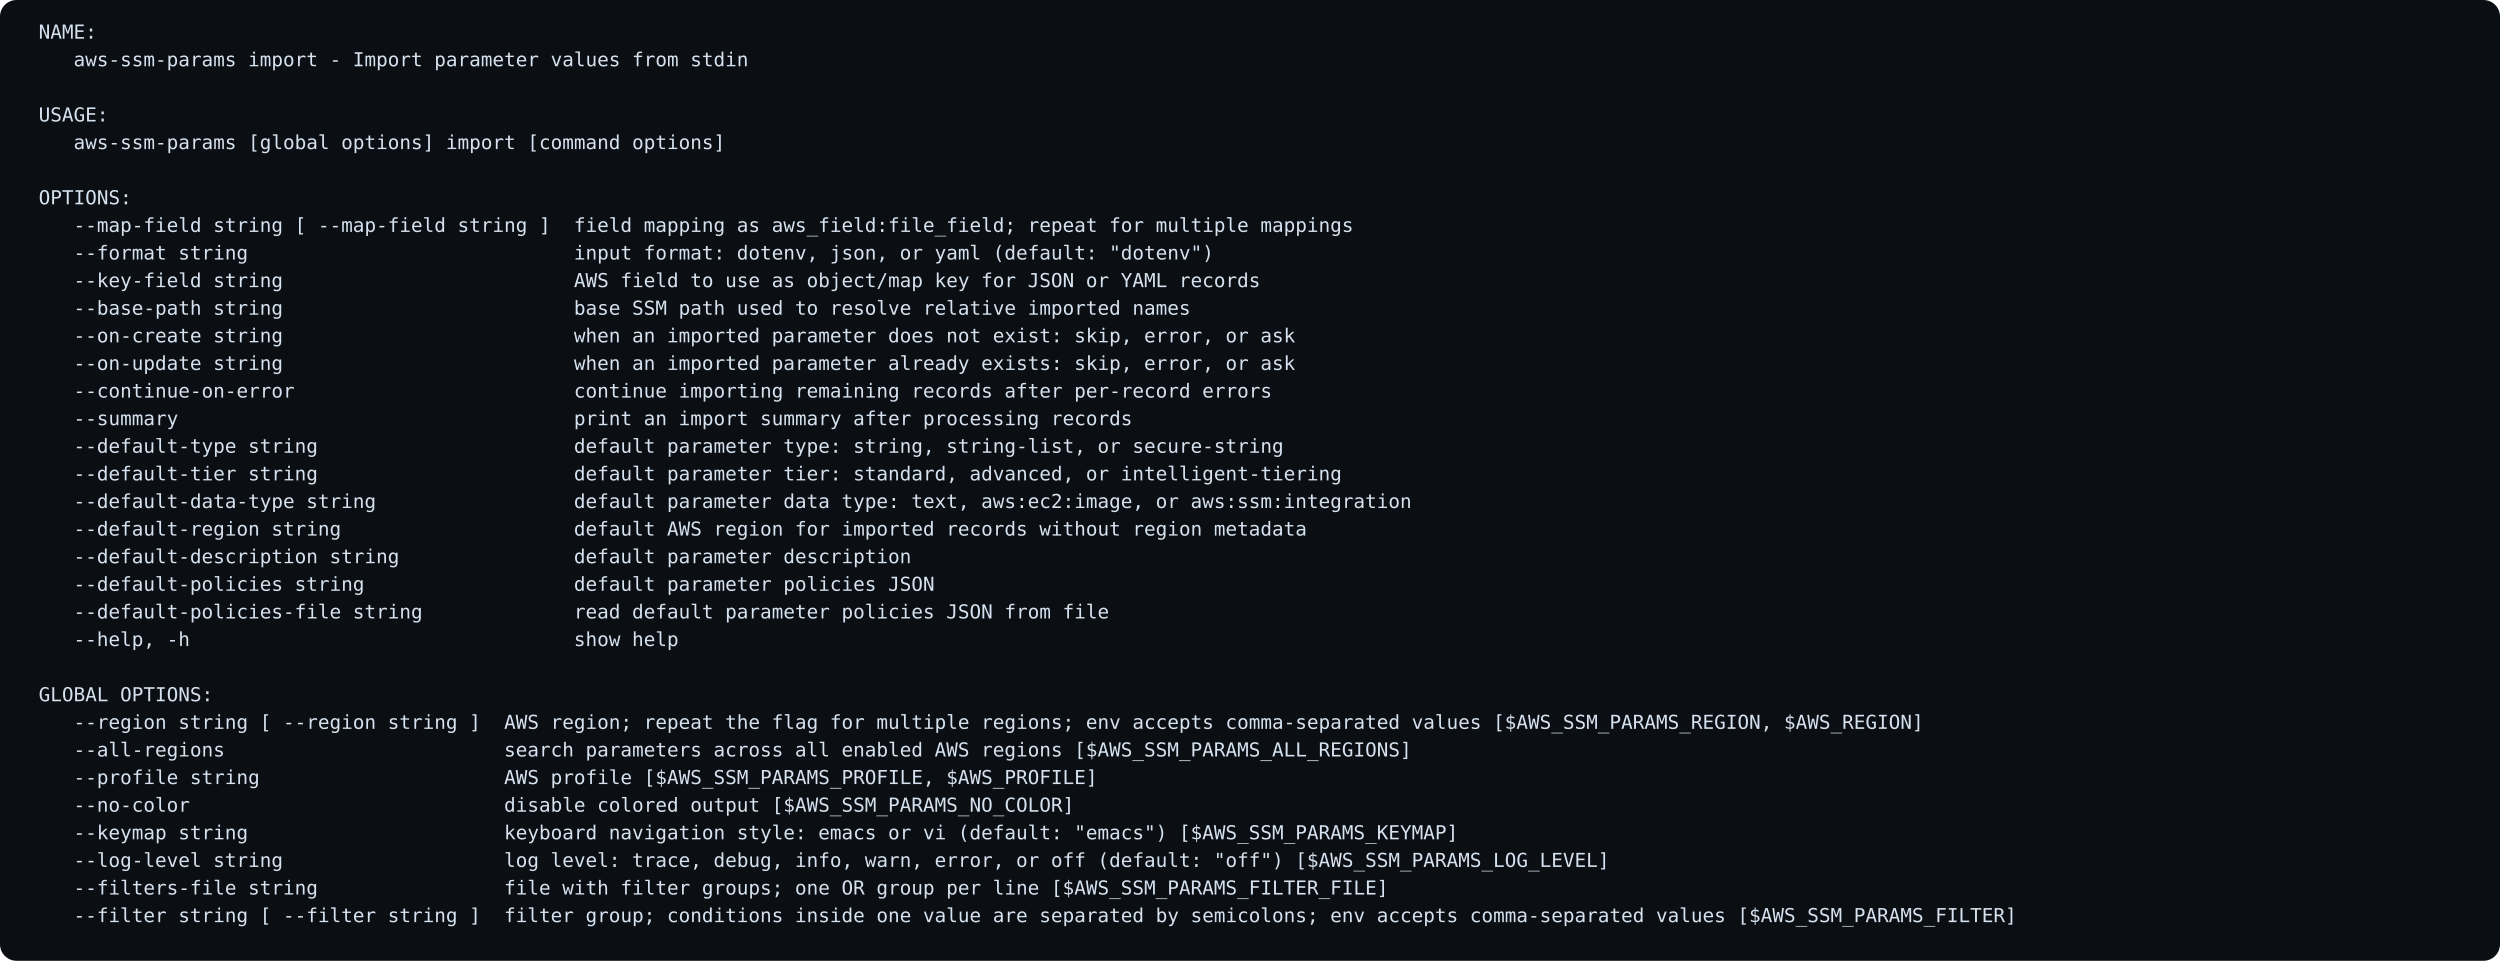
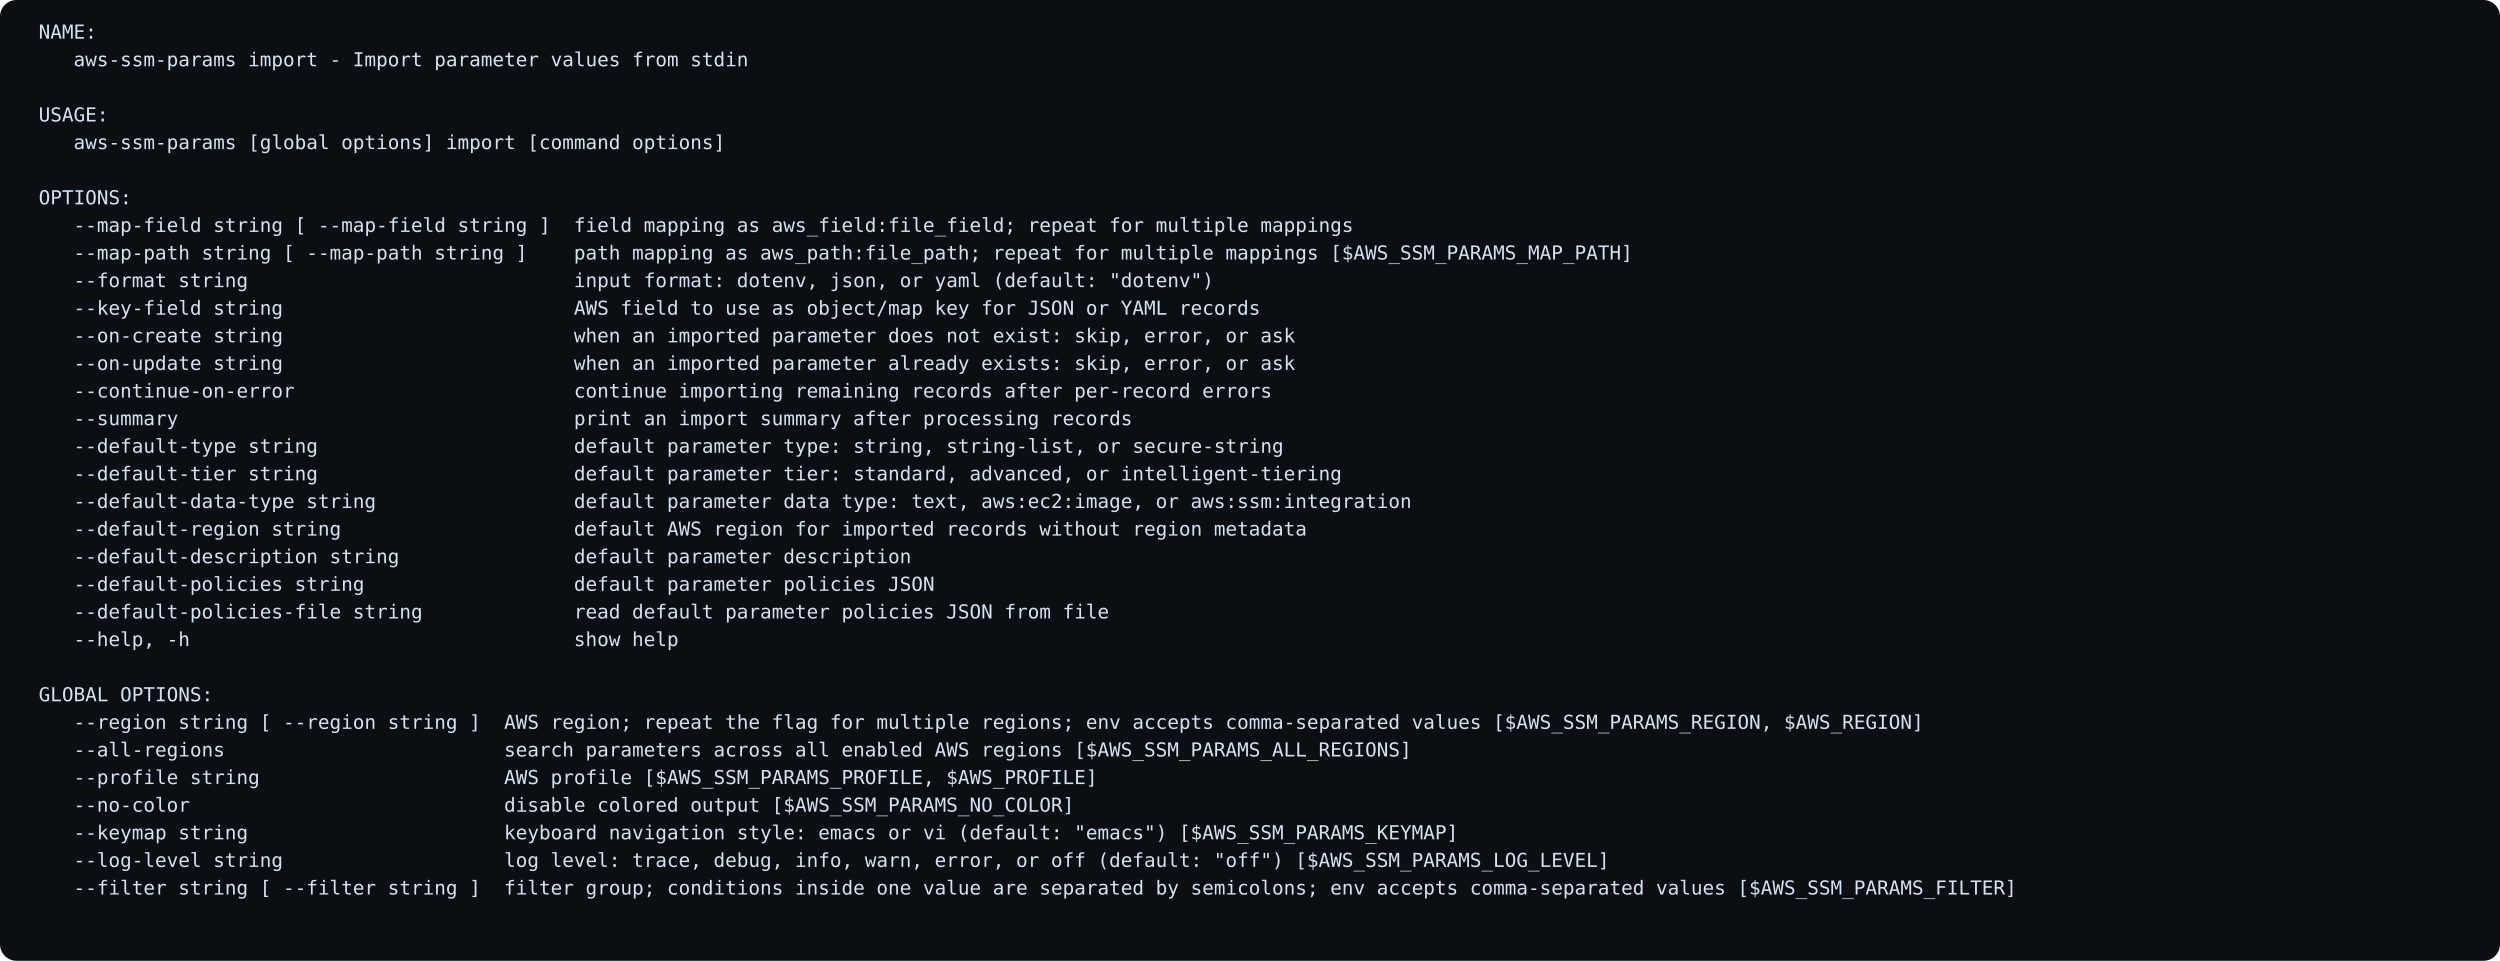
<svg xmlns="http://www.w3.org/2000/svg" width="1811" height="696" viewBox="0 0 1811 696">
  <rect width="100%" height="100%" rx="12" fill="#0b0f14" />
  <style>text{font-family:ui-monospace,SFMono-Regular,Menlo,Consolas,monospace;font-size:14px;fill:#d6e2ef}</style>
  <text x="28" y="28" xml:space="preserve">NAME:</text>
  <text x="28" y="48" xml:space="preserve">   aws-ssm-params import - Import parameter values from stdin</text>
  <text x="28" y="68" xml:space="preserve" />
  <text x="28" y="88" xml:space="preserve">USAGE:</text>
  <text x="28" y="108" xml:space="preserve">   aws-ssm-params [global options] import [command options]</text>
  <text x="28" y="128" xml:space="preserve" />
  <text x="28" y="148" xml:space="preserve">OPTIONS:</text>
  <text x="28" y="168" xml:space="preserve">   --map-field string [ --map-field string ]  field mapping as aws_field:file_field; repeat for multiple mappings</text>
-   <text x="28" y="188" xml:space="preserve">   --format string                            input format: dotenv, json, or yaml (default: "dotenv")</text>
-   <text x="28" y="208" xml:space="preserve">   --key-field string                         AWS field to use as object/map key for JSON or YAML records</text>
-   <text x="28" y="228" xml:space="preserve">   --base-path string                         base SSM path used to resolve relative imported names</text>
+   <text x="28" y="188" xml:space="preserve">   --map-path string [ --map-path string ]    path mapping as aws_path:file_path; repeat for multiple mappings [$AWS_SSM_PARAMS_MAP_PATH]</text>
+   <text x="28" y="208" xml:space="preserve">   --format string                            input format: dotenv, json, or yaml (default: "dotenv")</text>
+   <text x="28" y="228" xml:space="preserve">   --key-field string                         AWS field to use as object/map key for JSON or YAML records</text>
  <text x="28" y="248" xml:space="preserve">   --on-create string                         when an imported parameter does not exist: skip, error, or ask</text>
  <text x="28" y="268" xml:space="preserve">   --on-update string                         when an imported parameter already exists: skip, error, or ask</text>
  <text x="28" y="288" xml:space="preserve">   --continue-on-error                        continue importing remaining records after per-record errors</text>
  <text x="28" y="308" xml:space="preserve">   --summary                                  print an import summary after processing records</text>
  <text x="28" y="328" xml:space="preserve">   --default-type string                      default parameter type: string, string-list, or secure-string</text>
  <text x="28" y="348" xml:space="preserve">   --default-tier string                      default parameter tier: standard, advanced, or intelligent-tiering</text>
  <text x="28" y="368" xml:space="preserve">   --default-data-type string                 default parameter data type: text, aws:ec2:image, or aws:ssm:integration</text>
  <text x="28" y="388" xml:space="preserve">   --default-region string                    default AWS region for imported records without region metadata</text>
  <text x="28" y="408" xml:space="preserve">   --default-description string               default parameter description</text>
  <text x="28" y="428" xml:space="preserve">   --default-policies string                  default parameter policies JSON</text>
  <text x="28" y="448" xml:space="preserve">   --default-policies-file string             read default parameter policies JSON from file</text>
  <text x="28" y="468" xml:space="preserve">   --help, -h                                 show help</text>
  <text x="28" y="488" xml:space="preserve" />
  <text x="28" y="508" xml:space="preserve">GLOBAL OPTIONS:</text>
  <text x="28" y="528" xml:space="preserve">   --region string [ --region string ]  AWS region; repeat the flag for multiple regions; env accepts comma-separated values [$AWS_SSM_PARAMS_REGION, $AWS_REGION]</text>
  <text x="28" y="548" xml:space="preserve">   --all-regions                        search parameters across all enabled AWS regions [$AWS_SSM_PARAMS_ALL_REGIONS]</text>
  <text x="28" y="568" xml:space="preserve">   --profile string                     AWS profile [$AWS_SSM_PARAMS_PROFILE, $AWS_PROFILE]</text>
  <text x="28" y="588" xml:space="preserve">   --no-color                           disable colored output [$AWS_SSM_PARAMS_NO_COLOR]</text>
  <text x="28" y="608" xml:space="preserve">   --keymap string                      keyboard navigation style: emacs or vi (default: "emacs") [$AWS_SSM_PARAMS_KEYMAP]</text>
  <text x="28" y="628" xml:space="preserve">   --log-level string                   log level: trace, debug, info, warn, error, or off (default: "off") [$AWS_SSM_PARAMS_LOG_LEVEL]</text>
-   <text x="28" y="648" xml:space="preserve">   --filters-file string                file with filter groups; one OR group per line [$AWS_SSM_PARAMS_FILTER_FILE]</text>
-   <text x="28" y="668" xml:space="preserve">   --filter string [ --filter string ]  filter group; conditions inside one value are separated by semicolons; env accepts comma-separated values [$AWS_SSM_PARAMS_FILTER]</text>
+   <text x="28" y="648" xml:space="preserve">   --filter string [ --filter string ]  filter group; conditions inside one value are separated by semicolons; env accepts comma-separated values [$AWS_SSM_PARAMS_FILTER]</text>
</svg>
